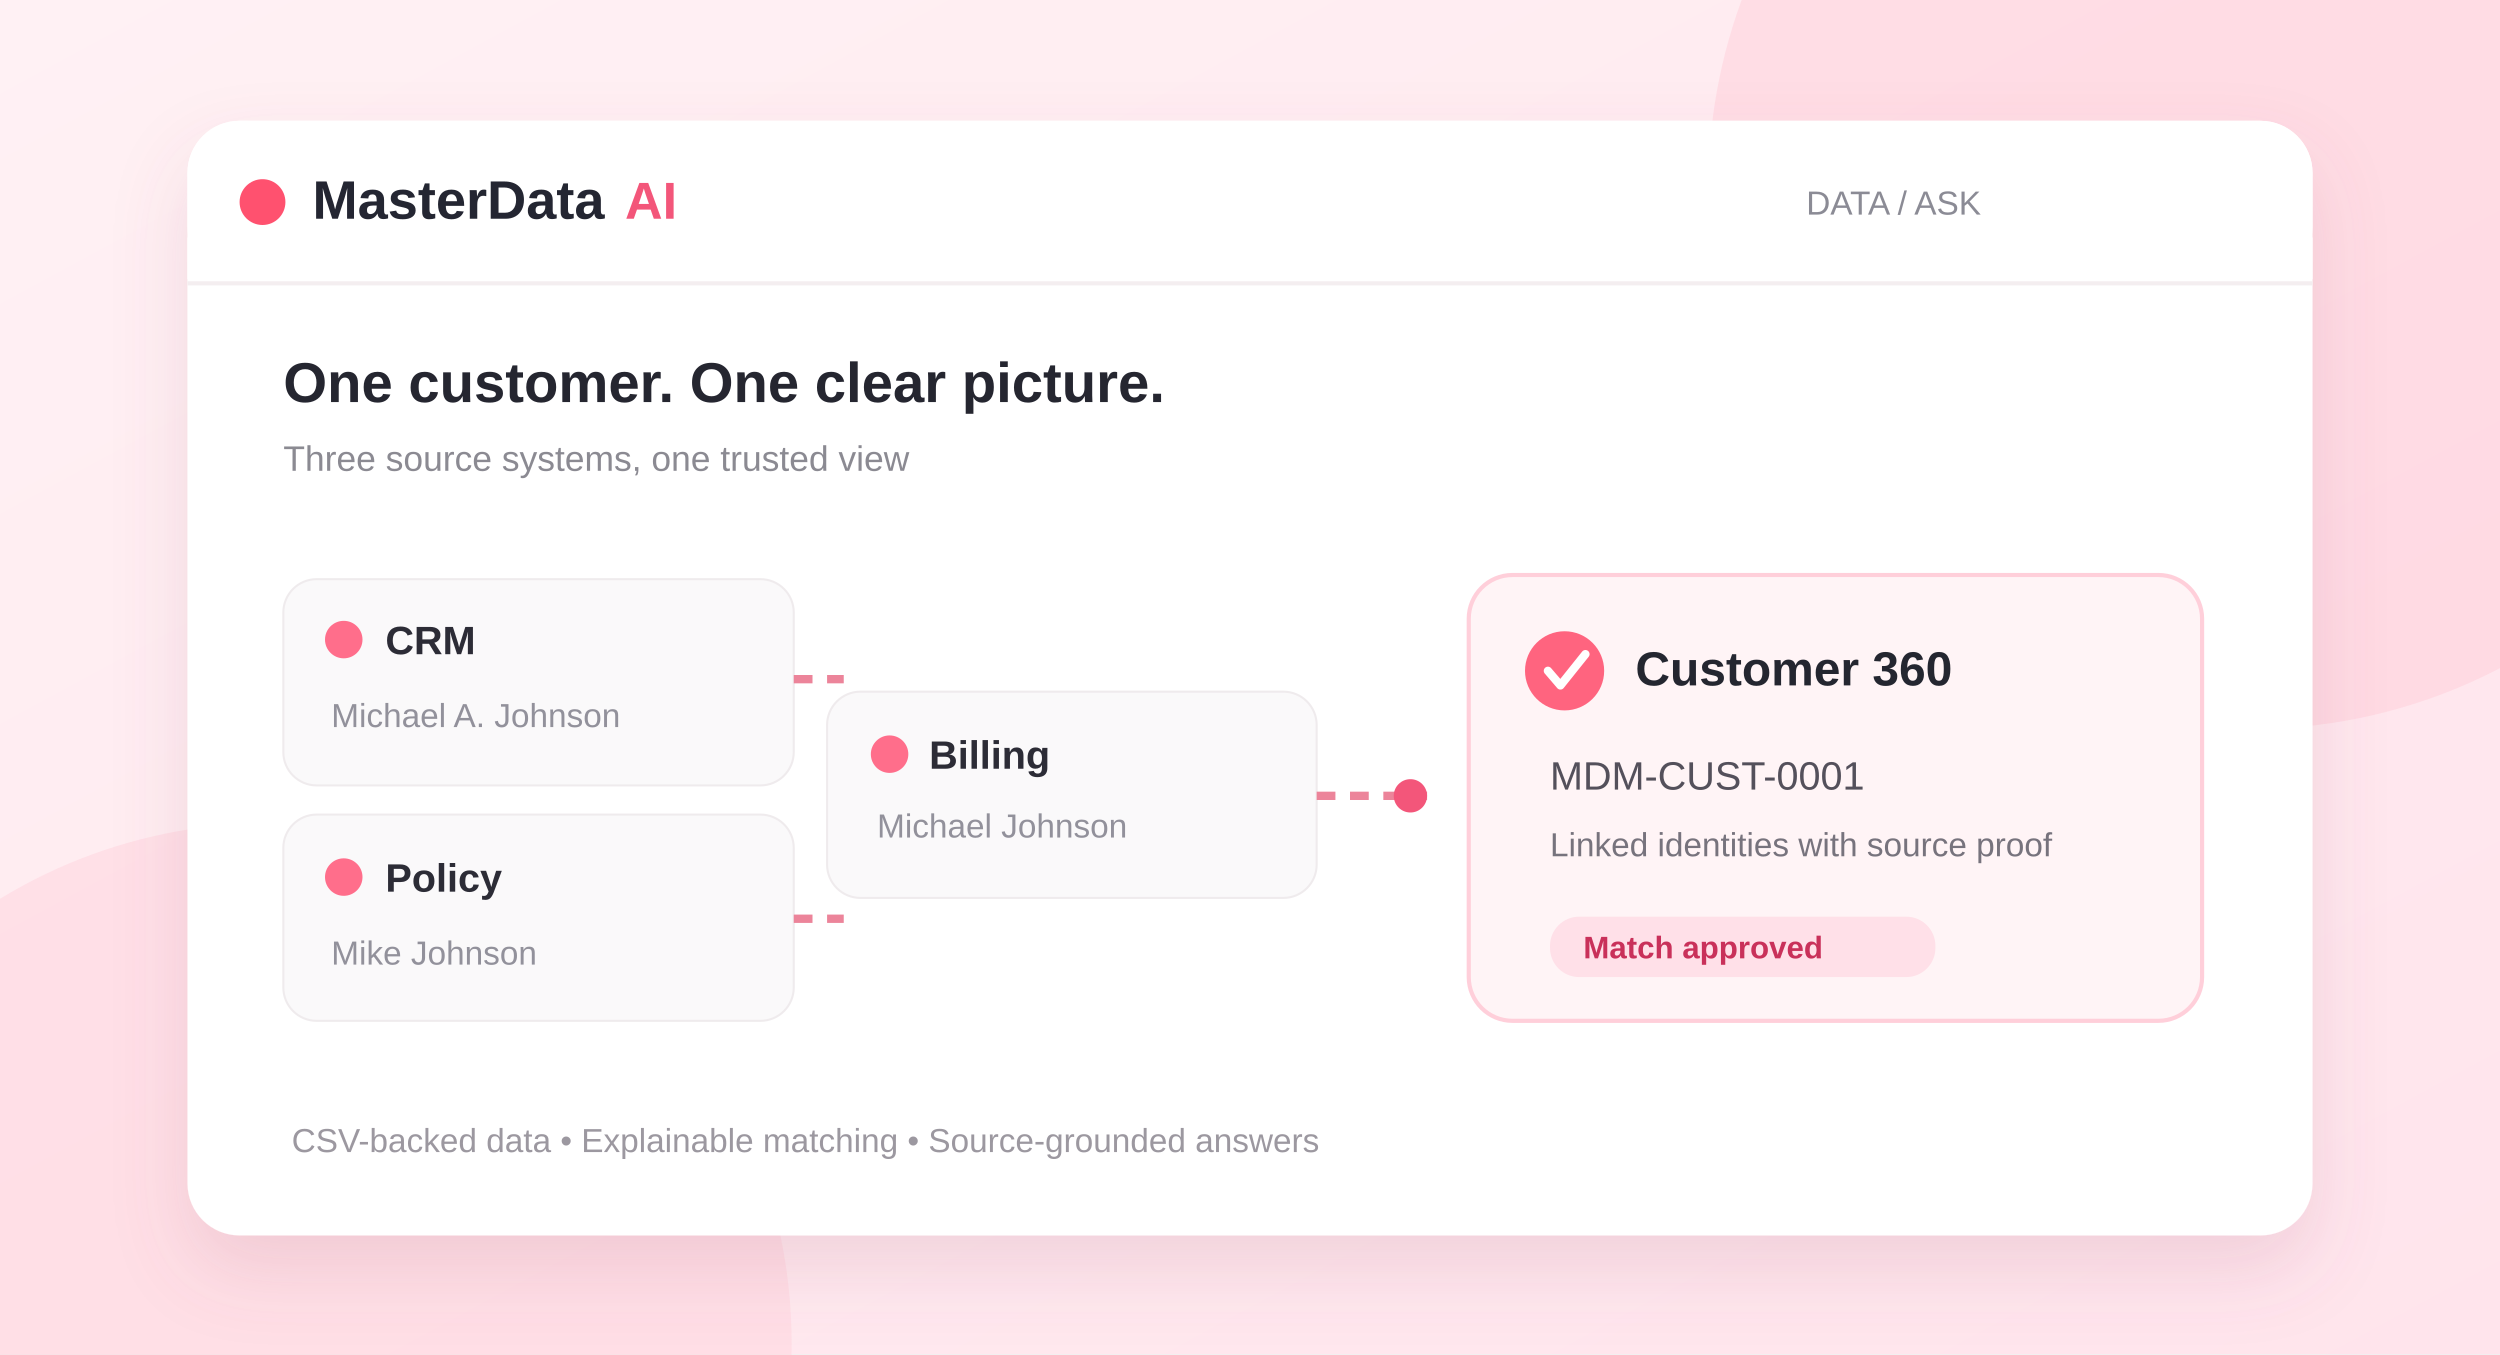
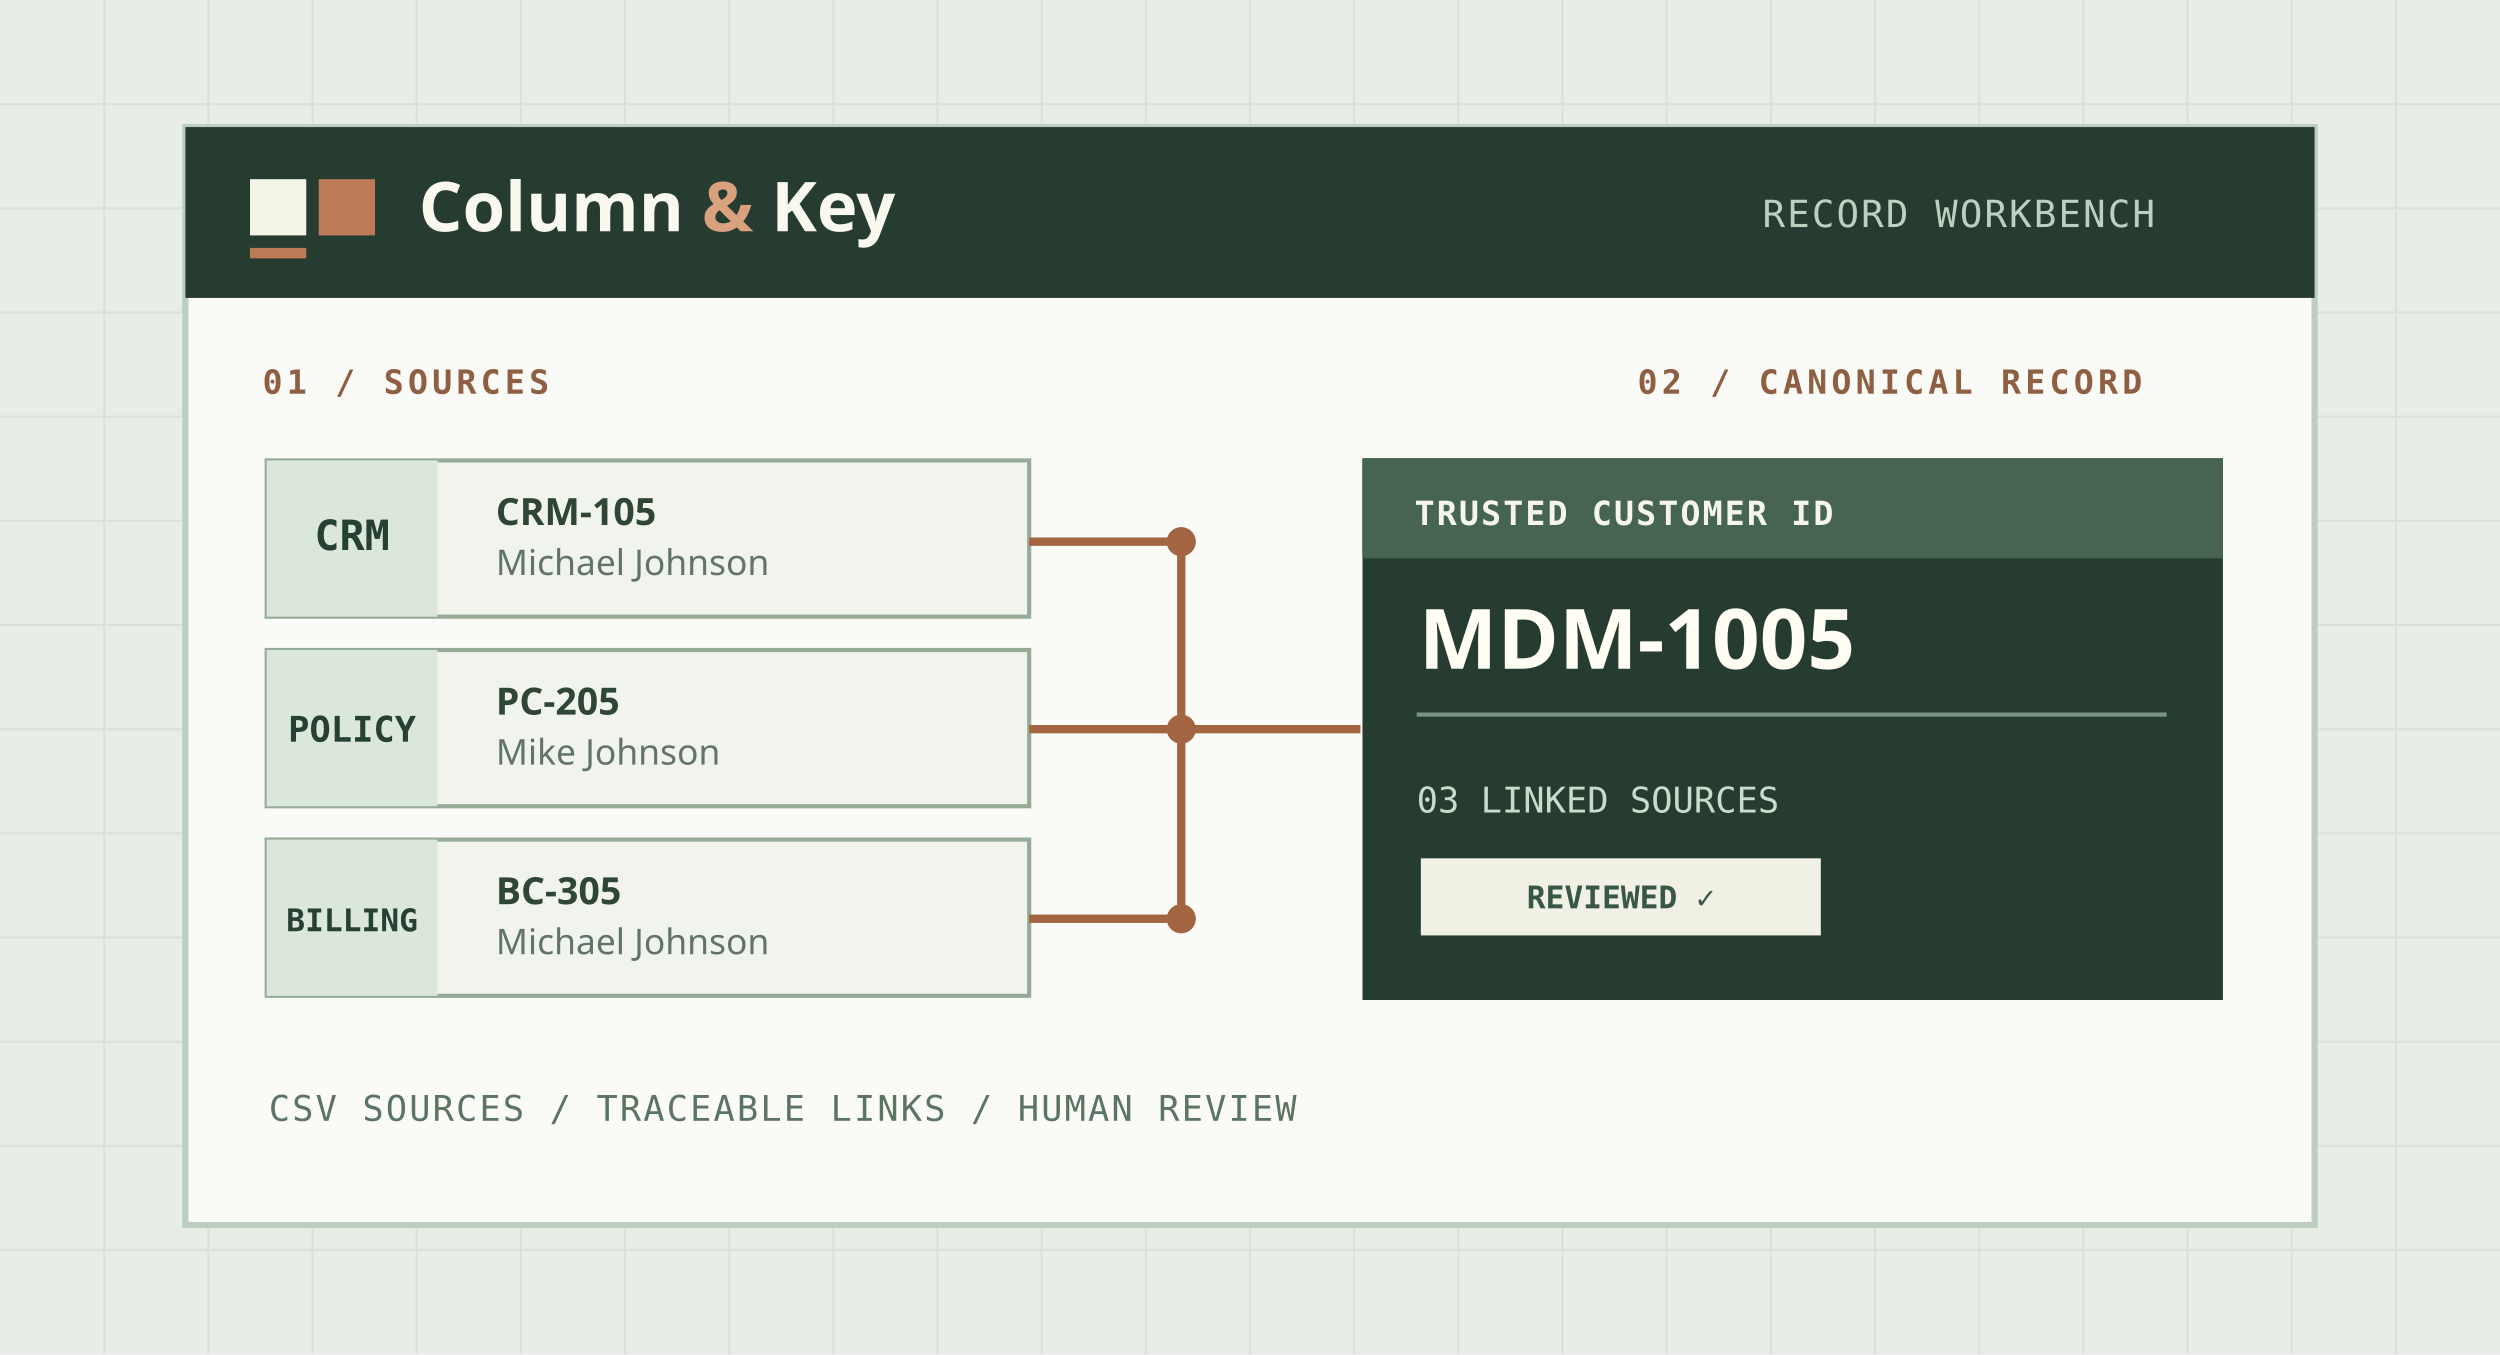
- <svg xmlns="http://www.w3.org/2000/svg" viewBox="0 0 1200 650" role="img" aria-labelledby="title desc">
-   <defs>
-     <linearGradient id="bg" x1="0" y1="0" x2="1" y2="1">
-       <stop stop-color="#fff1f4" />
-       <stop offset="1" stop-color="#ffe4ec" />
-     </linearGradient>
-     <filter id="shadow" x="-20%" y="-20%" width="140%" height="160%">
-       <feDropShadow dx="0" dy="17" stdDeviation="18" flood-color="#ad5d73" flood-opacity=".16" />
-     </filter>
-   </defs>
-   <rect width="1200" height="650" fill="url(#bg)" />
-   <circle cx="1080" cy="90" r="260" fill="#ffc3d0" opacity=".36" />
-   <circle cx="130" cy="645" r="250" fill="#ffd5df" opacity=".55" />
-   <g filter="url(#shadow)">
-     <rect x="90" y="58" width="1020" height="535" rx="25" fill="#fff" />
+ <svg xmlns="http://www.w3.org/2000/svg" viewBox="0 0 1200 650" role="img" aria-labelledby="t d">
+   <rect width="1200" height="650" fill="#e8ede5" />
+   <g stroke="#d9e1d8" stroke-width="1">
+     <path d="M0 50H1200M0 100H1200M0 150H1200M0 200H1200M0 250H1200M0 300H1200M0 350H1200M0 400H1200M0 450H1200M0 500H1200M0 550H1200M0 600H1200" />
+     <path d="M50 0V650M100 0V650M150 0V650M200 0V650M250 0V650M300 0V650M350 0V650M400 0V650M450 0V650M500 0V650M550 0V650M600 0V650M650 0V650M700 0V650M750 0V650M800 0V650M850 0V650M900 0V650M950 0V650M1000 0V650M1050 0V650M1100 0V650M1150 0V650" />
  </g>
-   <rect x="90" y="58" width="1020" height="76" rx="25" fill="#fff" />
-   <rect x="90" y="114" width="1020" height="20" fill="#fff" />
-   <circle cx="126" cy="97" r="11" fill="#ff516f" />
-   <text x="150" y="105" font-family="Arial,sans-serif" font-size="26" font-weight="bold" fill="#242632">MasterData</text>
-   <text x="300" y="105" font-family="Arial,sans-serif" font-size="25" font-weight="bold" fill="#f3567a">AI</text>
-   <text x="867" y="103" font-family="Arial,sans-serif" font-size="16" fill="#8b8b95">DATA  /  ASK</text>
-   <line x1="90" y1="136" x2="1110" y2="136" stroke="#f4eef0" stroke-width="2" />
-   <text x="136" y="193" font-family="Arial,sans-serif" font-weight="bold" font-size="27" fill="#252630">One customer. One clear picture.</text>
-   <text x="136" y="226" font-family="Arial,sans-serif" font-size="17" fill="#8b8a92">Three source systems, one trusted view</text>
+   <rect x="89" y="61" width="1022" height="527" fill="#fafbf7" stroke="#bdcdbf" stroke-width="3" />
+   <rect x="89" y="61" width="1022" height="82" fill="#263c31" />
+   <rect x="120" y="86" width="27" height="27" fill="#f3f3e8" />
+   <rect x="153" y="86" width="27" height="27" fill="#bd7a55" />
+   <rect x="120" y="119" width="27" height="5" fill="#bd7a55" />
+   <text x="201" y="111" fill="#faf9f0" font-family="sans-serif" font-size="33" font-weight="700">Column <tspan fill="#d9a17d">&amp;</tspan> Key</text>
+   <text x="846" y="109" fill="#bdd0c0" font-family="monospace" font-size="18" letter-spacing="1">RECORD WORKBENCH</text>
+   <text x="126" y="189" fill="#8e5f43" font-family="monospace" font-size="16" font-weight="700" letter-spacing="2">01 / SOURCES</text>
+   <text x="786" y="189" fill="#8e5f43" font-family="monospace" font-size="16" font-weight="700" letter-spacing="2">02 / CANONICAL RECORD</text>
  <g>
-     <rect x="136" y="278" width="245" height="99" rx="16" fill="#faf9fa" stroke="#efebed" />
-     <circle cx="165" cy="307" r="9" fill="#ff6e8b" />
-     <text x="185" y="314" font-family="Arial,sans-serif" font-weight="bold" font-size="19" fill="#2c2c36">CRM</text>
-     <text x="159" y="349" font-family="Arial,sans-serif" font-size="16" fill="#92919b">Michael A. Johnson</text>
-     <rect x="136" y="391" width="245" height="99" rx="16" fill="#faf9fa" stroke="#efebed" />
-     <circle cx="165" cy="421" r="9" fill="#ff6e8b" />
-     <text x="185" y="428" font-family="Arial,sans-serif" font-weight="bold" font-size="19" fill="#2c2c36">Policy</text>
-     <text x="159" y="463" font-family="Arial,sans-serif" font-size="16" fill="#92919b">Mike Johnson</text>
-     <rect x="397" y="332" width="235" height="99" rx="16" fill="#faf9fa" stroke="#efebed" />
-     <circle cx="427" cy="362" r="9" fill="#ff6e8b" />
-     <text x="446" y="369" font-family="Arial,sans-serif" font-weight="bold" font-size="19" fill="#2c2c36">Billing</text>
-     <text x="421" y="402" font-family="Arial,sans-serif" font-size="16" fill="#92919b">Michael Johnson</text>
-     <path d="M381 326 H405 M381 441 H405 M632 382 H685" fill="none" stroke="#ec849a" stroke-width="4" stroke-dasharray="9 7" />
-     <circle cx="677" cy="382" r="8" fill="#f3567a" />
-     <rect x="705" y="276" width="352" height="214" rx="21" fill="#fff4f6" stroke="#ffcfda" stroke-width="2" />
-     <circle cx="751" cy="322" r="19" fill="#ff647f" />
-     <path d="M743 322l6 7 12-15" fill="none" stroke="white" stroke-width="4" stroke-linecap="round" stroke-linejoin="round" />
-     <text x="785" y="329" font-family="Arial,sans-serif" font-weight="bold" font-size="23" fill="#242630">Customer 360</text>
-     <text x="744" y="379" font-family="Arial,sans-serif" font-size="19" fill="#54505b">MDM-CUST-0001</text>
-     <text x="744" y="411" font-family="Arial,sans-serif" font-size="16" fill="#77737d">Linked identities with source proof</text>
-     <rect x="744" y="440" width="185" height="29" rx="14" fill="#ffe0e8" />
-     <text x="760" y="460" font-family="Arial,sans-serif" font-weight="bold" font-size="15" fill="#c9315a">Match approved</text>
+     <rect x="128" y="221" width="366" height="75" fill="#f1f4ed" stroke="#96aa98" stroke-width="2" />
+     <rect x="128" y="221" width="82" height="75" fill="#dce7dc" />
+     <text x="169" y="264" text-anchor="middle" font-size="20" fill="#264032" font-family="monospace" font-weight="700">CRM</text>
+     <text x="238" y="252" font-size="18" fill="#2f4536" font-family="sans-serif" font-weight="700">CRM-105</text>
+     <text x="238" y="276" font-size="17" fill="#627469" font-family="sans-serif">Michael Johnson</text>
+     <rect x="128" y="312" width="366" height="75" fill="#f1f4ed" stroke="#96aa98" stroke-width="2" />
+     <rect x="128" y="312" width="82" height="75" fill="#dce7dc" />
+     <text x="169" y="356" text-anchor="middle" font-size="17" fill="#264032" font-family="monospace" font-weight="700">POLICY</text>
+     <text x="238" y="343" font-size="18" fill="#2f4536" font-family="sans-serif" font-weight="700">PC-205</text>
+     <text x="238" y="367" font-size="17" fill="#627469" font-family="sans-serif">Mike Johnson</text>
+     <rect x="128" y="403" width="366" height="75" fill="#f1f4ed" stroke="#96aa98" stroke-width="2" />
+     <rect x="128" y="403" width="82" height="75" fill="#dce7dc" />
+     <text x="169" y="447" text-anchor="middle" font-size="15" fill="#264032" font-family="monospace" font-weight="700">BILLING</text>
+     <text x="238" y="434" font-size="18" fill="#2f4536" font-family="sans-serif" font-weight="700">BC-305</text>
+     <text x="238" y="458" font-size="17" fill="#627469" font-family="sans-serif">Michael Johnson</text>
  </g>
-   <text x="140" y="553" font-family="Arial,sans-serif" font-size="16" fill="#9c98a0">CSV-backed data   •   Explainable matching   •   Source-grounded answers</text>
+   <path d="M494 260H567V350H653M494 350H567M494 441H567V350" fill="none" stroke="#a26441" stroke-width="4" />
+   <circle cx="567" cy="260" r="7" fill="#a26441" />
+   <circle cx="567" cy="350" r="7" fill="#a26441" />
+   <circle cx="567" cy="441" r="7" fill="#a26441" />
+   <rect x="654" y="220" width="413" height="260" fill="#263c31" />
+   <rect x="654" y="220" width="413" height="48" fill="#476451" />
+   <text x="679" y="252" font-family="monospace" font-size="16" font-weight="700" letter-spacing="1" fill="#f5f5ec">TRUSTED CUSTOMER ID</text>
+   <text x="681" y="321" font-family="sans-serif" font-size="40" font-weight="700" fill="#fffdf4">MDM-1005</text>
+   <path d="M680 343H1040" stroke="#769481" stroke-width="2" />
+   <text x="680" y="390" font-family="monospace" font-size="17" fill="#c9dcca">03 LINKED SOURCES</text>
+   <rect x="682" y="412" width="192" height="37" fill="#f0f0e4" />
+   <text x="778" y="436" fill="#385744" text-anchor="middle" font-family="monospace" font-weight="700" font-size="15">REVIEWED ✓</text>
+   <text x="129" y="538" font-family="monospace" fill="#5c7462" font-size="17" letter-spacing="1">CSV SOURCES  /  TRACEABLE LINKS  /  HUMAN REVIEW</text>
</svg>
